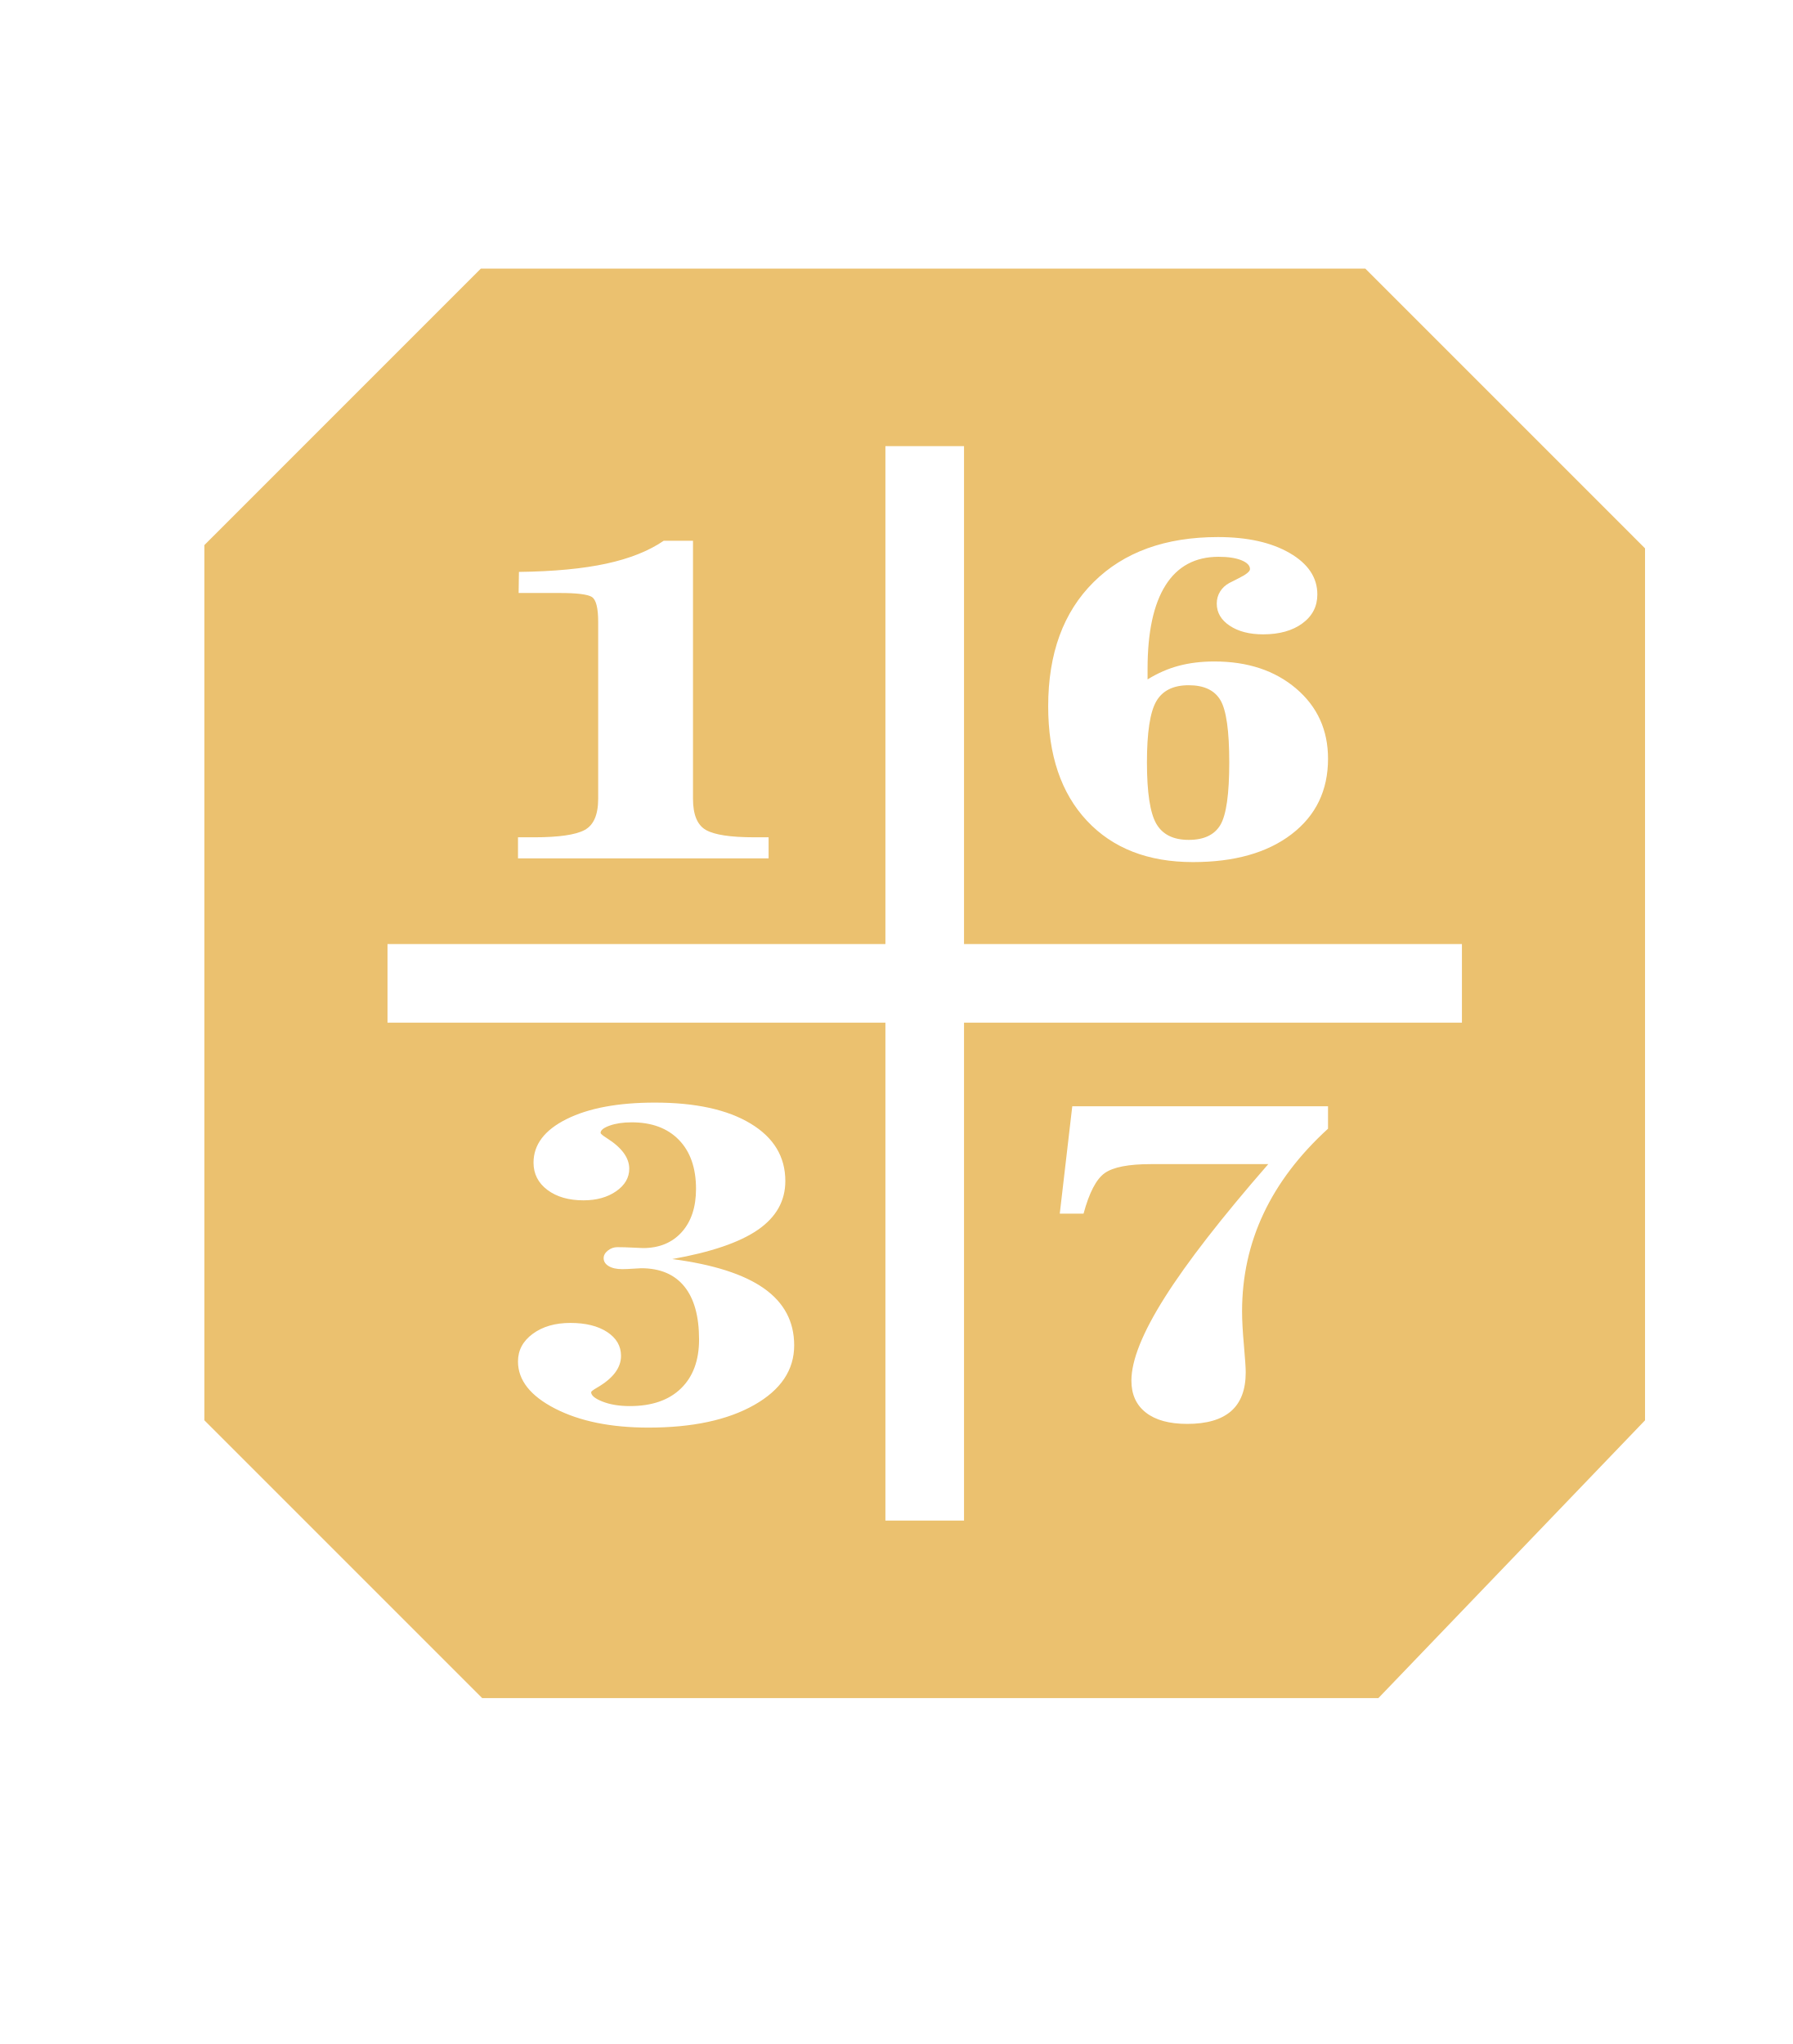
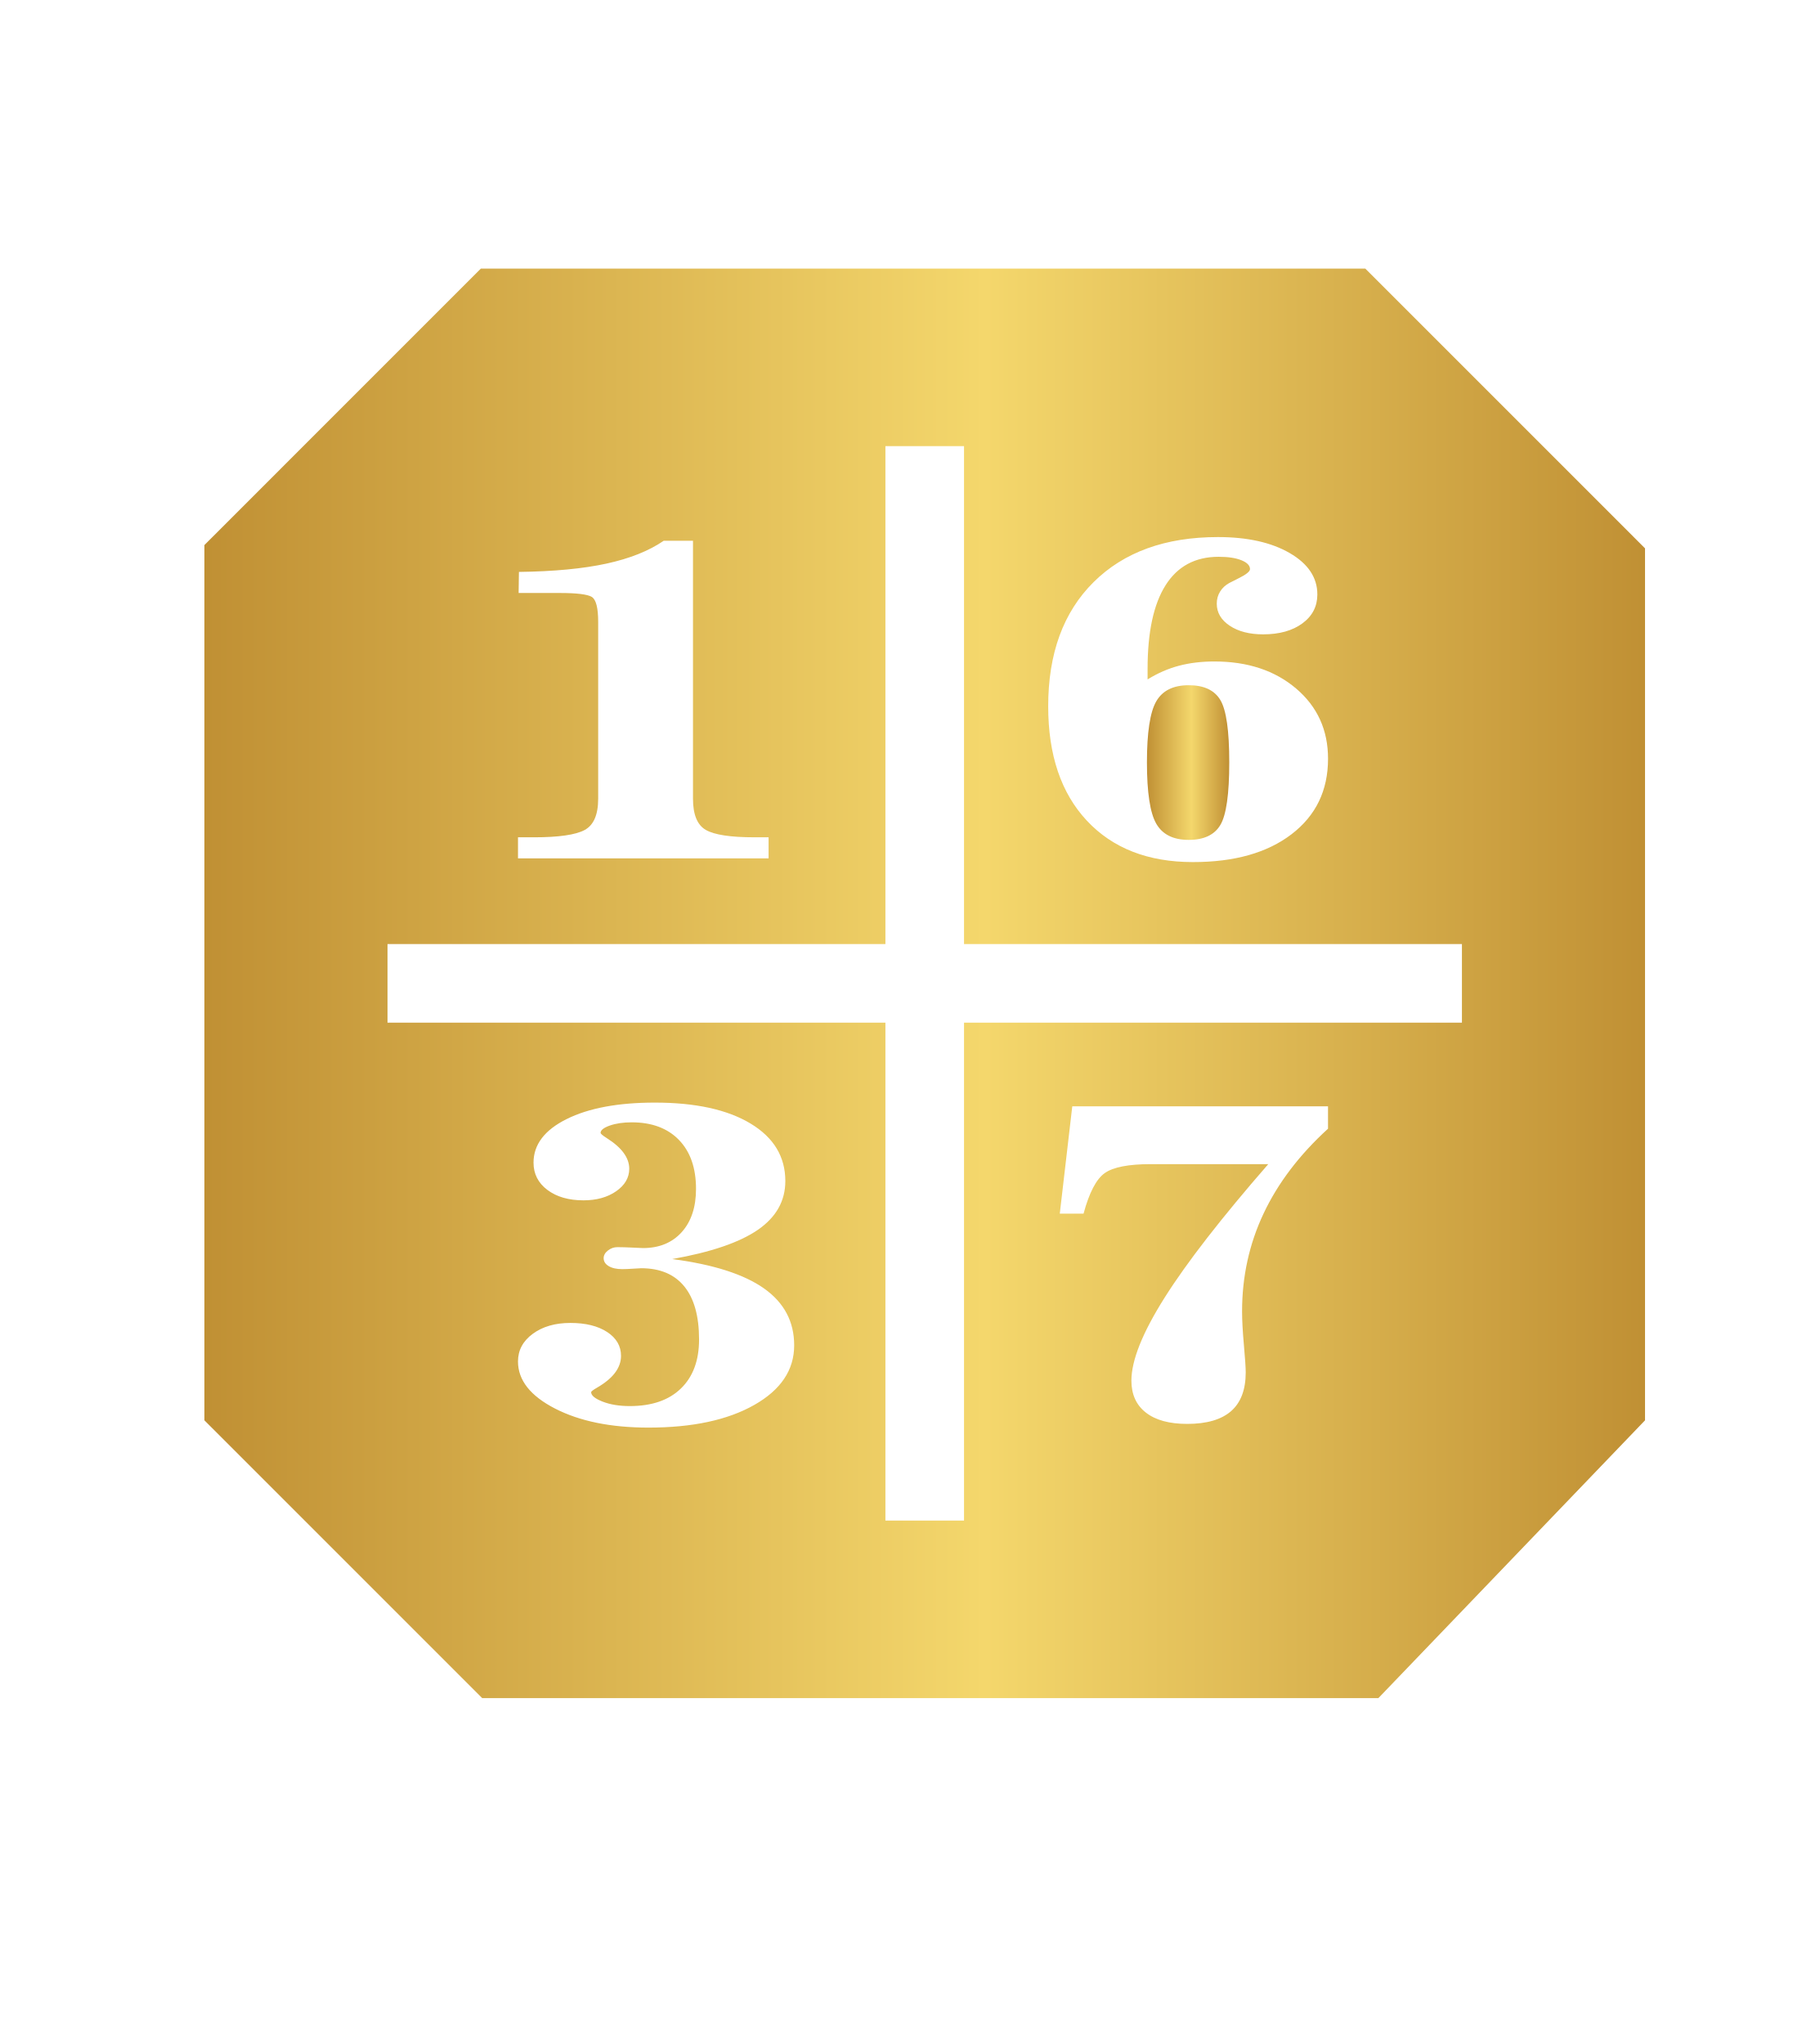
<svg xmlns="http://www.w3.org/2000/svg" version="1.1" id="Layer_1" x="0px" y="0px" width="228px" height="260px" viewBox="0 0 228 260" enable-background="new 0 0 228 260" xml:space="preserve">
  <g>
-     <path fill="#EBC16F" d="M151.205,106.834c1.939,0,3.283-0.637,4.033-1.91s1.125-3.925,1.125-7.954c0-4.011-0.375-6.648-1.125-7.912   s-2.094-1.896-4.033-1.896c-1.965,0-3.341,0.685-4.129,2.053c-0.789,1.369-1.183,3.954-1.183,7.756c0,3.82,0.394,6.42,1.183,7.798   C147.864,106.146,149.24,106.834,151.205,106.834z" />
-     <path fill="#EBC16F" d="M173.666,34.167h-112.5L26,69.334v111.333l35.334,35.334h114l33.916-35.334V69.751L173.666,34.167z    M139.107,74.046c3.852-3.82,9.125-5.73,15.82-5.73c3.748,0,6.793,0.68,9.133,2.038c2.338,1.359,3.508,3.113,3.508,5.261   c0,1.521-0.633,2.747-1.899,3.678c-1.267,0.932-2.935,1.397-5.002,1.397c-1.731,0-3.147-0.366-4.246-1.098   s-1.647-1.668-1.647-2.809c0-0.57,0.142-1.084,0.426-1.54c0.285-0.456,0.672-0.816,1.164-1.083c0.283-0.152,0.658-0.342,1.124-0.57   c1.009-0.494,1.513-0.894,1.513-1.197c0-0.456-0.363-0.831-1.086-1.126c-0.725-0.295-1.693-0.442-2.908-0.442   c-2.973,0-5.223,1.207-6.747,3.621c-1.525,2.414-2.288,5.959-2.288,10.635v1.34c1.293-0.798,2.623-1.378,3.994-1.739   c1.37-0.36,2.869-0.542,4.498-0.542c4.239,0,7.709,1.15,10.411,3.45c2.701,2.3,4.052,5.274,4.052,8.924   c0,4.03-1.545,7.229-4.633,9.595c-3.09,2.366-7.271,3.549-12.545,3.549c-5.713,0-10.211-1.753-13.493-5.26   c-3.283-3.507-4.925-8.358-4.925-14.555C133.33,83.132,135.256,77.866,139.107,74.046z M65.89,106.506h2.017   c3.153,0,5.306-0.309,6.456-0.927c1.15-0.617,1.726-1.942,1.726-3.977V79.478v-0.371c0-1.786-0.271-2.846-0.814-3.179   c-0.543-0.332-1.913-0.499-4.11-0.499h-5.195l0.039-2.68c4.445-0.058,8.155-0.409,11.128-1.056c2.973-0.646,5.402-1.615,7.29-2.908   h3.723v32.817c0,2.015,0.543,3.336,1.628,3.963c1.086,0.627,3.142,0.94,6.166,0.94h1.822v2.681H65.89V106.506z M95.94,178.714   c-3.387,1.92-7.871,2.879-13.455,2.879c-4.783,0-8.744-0.808-11.885-2.423s-4.711-3.611-4.711-5.987   c0-1.426,0.626-2.599,1.88-3.521c1.253-0.922,2.851-1.383,4.789-1.383s3.495,0.385,4.673,1.155c1.176,0.77,1.764,1.781,1.764,3.036   c0,1.521-1.021,2.87-3.063,4.049c-0.492,0.285-0.737,0.476-0.737,0.57c0,0.418,0.484,0.817,1.454,1.197   c0.969,0.381,2.126,0.57,3.471,0.57c2.791,0,4.956-0.746,6.494-2.238s2.308-3.568,2.308-6.229c0-2.966-0.627-5.218-1.881-6.758   c-1.254-1.539-3.083-2.31-5.487-2.31c-0.154,0-0.498,0.02-1.027,0.058s-0.988,0.057-1.376,0.057c-0.724,0-1.3-0.128-1.726-0.385   c-0.427-0.257-0.64-0.594-0.64-1.012c0-0.361,0.181-0.685,0.542-0.97c0.362-0.285,0.763-0.428,1.203-0.428   c0.568,0,1.221,0.02,1.958,0.057c0.736,0.039,1.169,0.058,1.299,0.058c2.067,0,3.709-0.675,4.925-2.024   c1.215-1.35,1.822-3.184,1.822-5.503c0-2.661-0.725-4.737-2.172-6.229s-3.451-2.238-6.01-2.238c-1.086,0-2.017,0.138-2.792,0.413   c-0.775,0.276-1.163,0.585-1.163,0.927c0,0.114,0.271,0.343,0.814,0.685c1.887,1.197,2.83,2.49,2.83,3.878   c0,1.14-0.557,2.095-1.667,2.865c-1.112,0.77-2.495,1.154-4.149,1.154c-1.887,0-3.419-0.441-4.595-1.325   c-1.177-0.885-1.765-2.039-1.765-3.465c0-2.3,1.402-4.148,4.207-5.545c2.805-1.397,6.547-2.096,11.227-2.096   c5.17,0,9.229,0.889,12.176,2.666c2.946,1.777,4.42,4.215,4.42,7.313c0,2.528-1.164,4.596-3.49,6.201   c-2.326,1.606-5.959,2.847-10.896,3.721c5.223,0.685,9.113,1.93,11.672,3.735c2.56,1.806,3.84,4.22,3.84,7.242   C101.021,174.266,99.326,176.794,95.94,178.714z M168.926,143.573c-3.645,3.326-6.378,6.924-8.2,10.791   c-1.823,3.868-2.733,8.017-2.733,12.445c0,1.122,0.077,2.548,0.232,4.277c0.154,1.729,0.232,2.89,0.232,3.479   c0,2.205-0.621,3.849-1.861,4.933c-1.24,1.083-3.102,1.624-5.584,1.624c-2.275,0-4.026-0.479-5.254-1.439   c-1.229-0.959-1.842-2.313-1.842-4.063c0-2.585,1.416-6.116,4.246-10.592c2.83-4.477,7.219-10.126,13.164-16.95h-14.928   c-2.845,0-4.803,0.38-5.875,1.141c-1.073,0.76-1.972,2.48-2.695,5.16h-3.024l1.59-13.657h32.532V143.573z M185.959,130.084h-63.334   v63.333h-10v-63.333H49.292v-10h63.333V56.751h10v63.333h63.334V130.084z" />
+     <linearGradient id="SVGID_1_" gradientUnits="userSpaceOnUse" x1="145.893" y1="96.998" x2="156.363" y2="96.998">
+       <stop offset="0" style="stop-color:#C09034" />
+       <stop offset="0.542" style="stop-color:#F4D76C" />
+       <stop offset="1" style="stop-color:#C09034" />
+     </linearGradient>
+     <path fill="url(#SVGID_1_)" d="M151.205,106.834c1.939,0,3.283-0.637,4.033-1.91c0.75-1.273,1.125-3.925,1.125-7.954   c0-4.011-0.375-6.647-1.125-7.912s-2.094-1.896-4.033-1.896c-1.965,0-3.342,0.685-4.129,2.053   c-0.789,1.369-1.184,3.954-1.184,7.756c0,3.82,0.395,6.42,1.184,7.798C147.863,106.146,149.24,106.834,151.205,106.834z" />
+     <linearGradient id="SVGID_2_" gradientUnits="userSpaceOnUse" x1="26" y1="125.084" x2="209.25" y2="125.084">
+       <stop offset="0" style="stop-color:#C09034" />
+       <stop offset="0.542" style="stop-color:#F4D76C" />
+       <stop offset="1" style="stop-color:#C09034" />
+     </linearGradient>
+     <path fill="url(#SVGID_2_)" d="M173.666,34.167h-112.5L26,69.334v111.333l35.334,35.334h114l33.916-35.334V69.751L173.666,34.167z    M139.107,74.046c3.852-3.82,9.125-5.73,15.819-5.73c3.748,0,6.794,0.68,9.134,2.038c2.338,1.359,3.508,3.113,3.508,5.261   c0,1.521-0.633,2.747-1.899,3.678c-1.267,0.932-2.935,1.397-5.002,1.397c-1.731,0-3.147-0.366-4.246-1.098   c-1.099-0.732-1.647-1.668-1.647-2.809c0-0.57,0.143-1.084,0.427-1.54s0.672-0.816,1.163-1.083c0.283-0.152,0.658-0.342,1.125-0.57   c1.009-0.494,1.513-0.894,1.513-1.197c0-0.456-0.362-0.831-1.086-1.126c-0.726-0.295-1.692-0.442-2.908-0.442   c-2.973,0-5.223,1.207-6.747,3.621c-1.525,2.414-2.287,5.959-2.287,10.635v1.34c1.293-0.798,2.623-1.378,3.993-1.739   c1.37-0.36,2.869-0.542,4.498-0.542c4.239,0,7.709,1.15,10.411,3.45c2.701,2.3,4.052,5.274,4.052,8.924   c0,4.03-1.545,7.229-4.633,9.595c-3.09,2.366-7.271,3.549-12.545,3.549c-5.713,0-10.211-1.753-13.493-5.26   c-3.283-3.507-4.925-8.358-4.925-14.555C133.33,83.132,135.256,77.866,139.107,74.046z M65.89,106.506h2.017   c3.153,0,5.306-0.309,6.456-0.927c1.15-0.617,1.726-1.942,1.726-3.977V79.478v-0.371c0-1.786-0.271-2.846-0.814-3.179   c-0.543-0.332-1.913-0.499-4.11-0.499H65.97l0.039-2.68c4.445-0.058,8.155-0.409,11.128-1.056c2.973-0.646,5.402-1.615,7.29-2.908   h3.723v32.817c0,2.015,0.543,3.336,1.628,3.963c1.086,0.627,3.142,0.94,6.166,0.94h1.822v2.681H65.89V106.506z M95.94,178.714   c-3.387,1.92-7.871,2.879-13.455,2.879c-4.783,0-8.744-0.808-11.885-2.423s-4.711-3.611-4.711-5.986c0-1.427,0.626-2.6,1.88-3.521   c1.253-0.922,2.851-1.383,4.789-1.383s3.495,0.385,4.673,1.154c1.176,0.771,1.764,1.781,1.764,3.036c0,1.521-1.021,2.87-3.063,4.05   c-0.492,0.285-0.737,0.476-0.737,0.569c0,0.418,0.484,0.817,1.454,1.197c0.969,0.381,2.126,0.569,3.471,0.569   c2.791,0,4.956-0.746,6.494-2.237c1.538-1.492,2.308-3.568,2.308-6.229c0-2.966-0.627-5.218-1.881-6.758   c-1.254-1.539-3.083-2.31-5.487-2.31c-0.154,0-0.498,0.02-1.027,0.058c-0.529,0.038-0.988,0.057-1.376,0.057   c-0.724,0-1.3-0.127-1.726-0.385c-0.427-0.257-0.64-0.594-0.64-1.012c0-0.361,0.181-0.686,0.542-0.971   c0.362-0.284,0.763-0.428,1.203-0.428c0.568,0,1.221,0.021,1.958,0.058c0.736,0.039,1.169,0.058,1.299,0.058   c2.067,0,3.709-0.675,4.925-2.023c1.215-1.351,1.822-3.185,1.822-5.504c0-2.66-0.725-4.736-2.172-6.229   c-1.447-1.492-3.451-2.238-6.01-2.238c-1.086,0-2.017,0.139-2.792,0.413c-0.775,0.276-1.163,0.585-1.163,0.927   c0,0.114,0.271,0.344,0.814,0.686c1.887,1.197,2.83,2.49,2.83,3.878c0,1.14-0.557,2.095-1.667,2.865   c-1.112,0.77-2.495,1.153-4.149,1.153c-1.887,0-3.419-0.44-4.595-1.324c-1.177-0.885-1.765-2.039-1.765-3.465   c0-2.301,1.402-4.148,4.207-5.545c2.805-1.397,6.547-2.097,11.227-2.097c5.17,0,9.229,0.89,12.176,2.666   c2.946,1.777,4.42,4.215,4.42,7.313c0,2.527-1.164,4.596-3.49,6.201c-2.326,1.605-5.959,2.847-10.896,3.721   c5.223,0.685,9.113,1.93,11.672,3.734c2.56,1.807,3.84,4.221,3.84,7.242C101.021,174.266,99.326,176.794,95.94,178.714z    M168.926,143.573c-3.645,3.325-6.378,6.924-8.199,10.791c-1.824,3.868-2.733,8.017-2.733,12.444c0,1.123,0.077,2.549,0.231,4.277   s0.232,2.891,0.232,3.479c0,2.205-0.621,3.85-1.861,4.934c-1.24,1.083-3.102,1.624-5.584,1.624c-2.275,0-4.025-0.479-5.254-1.438   s-1.842-2.313-1.842-4.063c0-2.585,1.416-6.116,4.246-10.593s7.219-10.125,13.164-16.949h-14.928c-2.846,0-4.803,0.38-5.875,1.141   c-1.073,0.76-1.973,2.48-2.695,5.16h-3.023l1.59-13.656h32.531V143.573z M185.959,130.084h-63.334v63.333h-10v-63.333H49.292v-10   h63.333V56.751h10v63.333h63.334V130.084z" />
  </g>
</svg>
